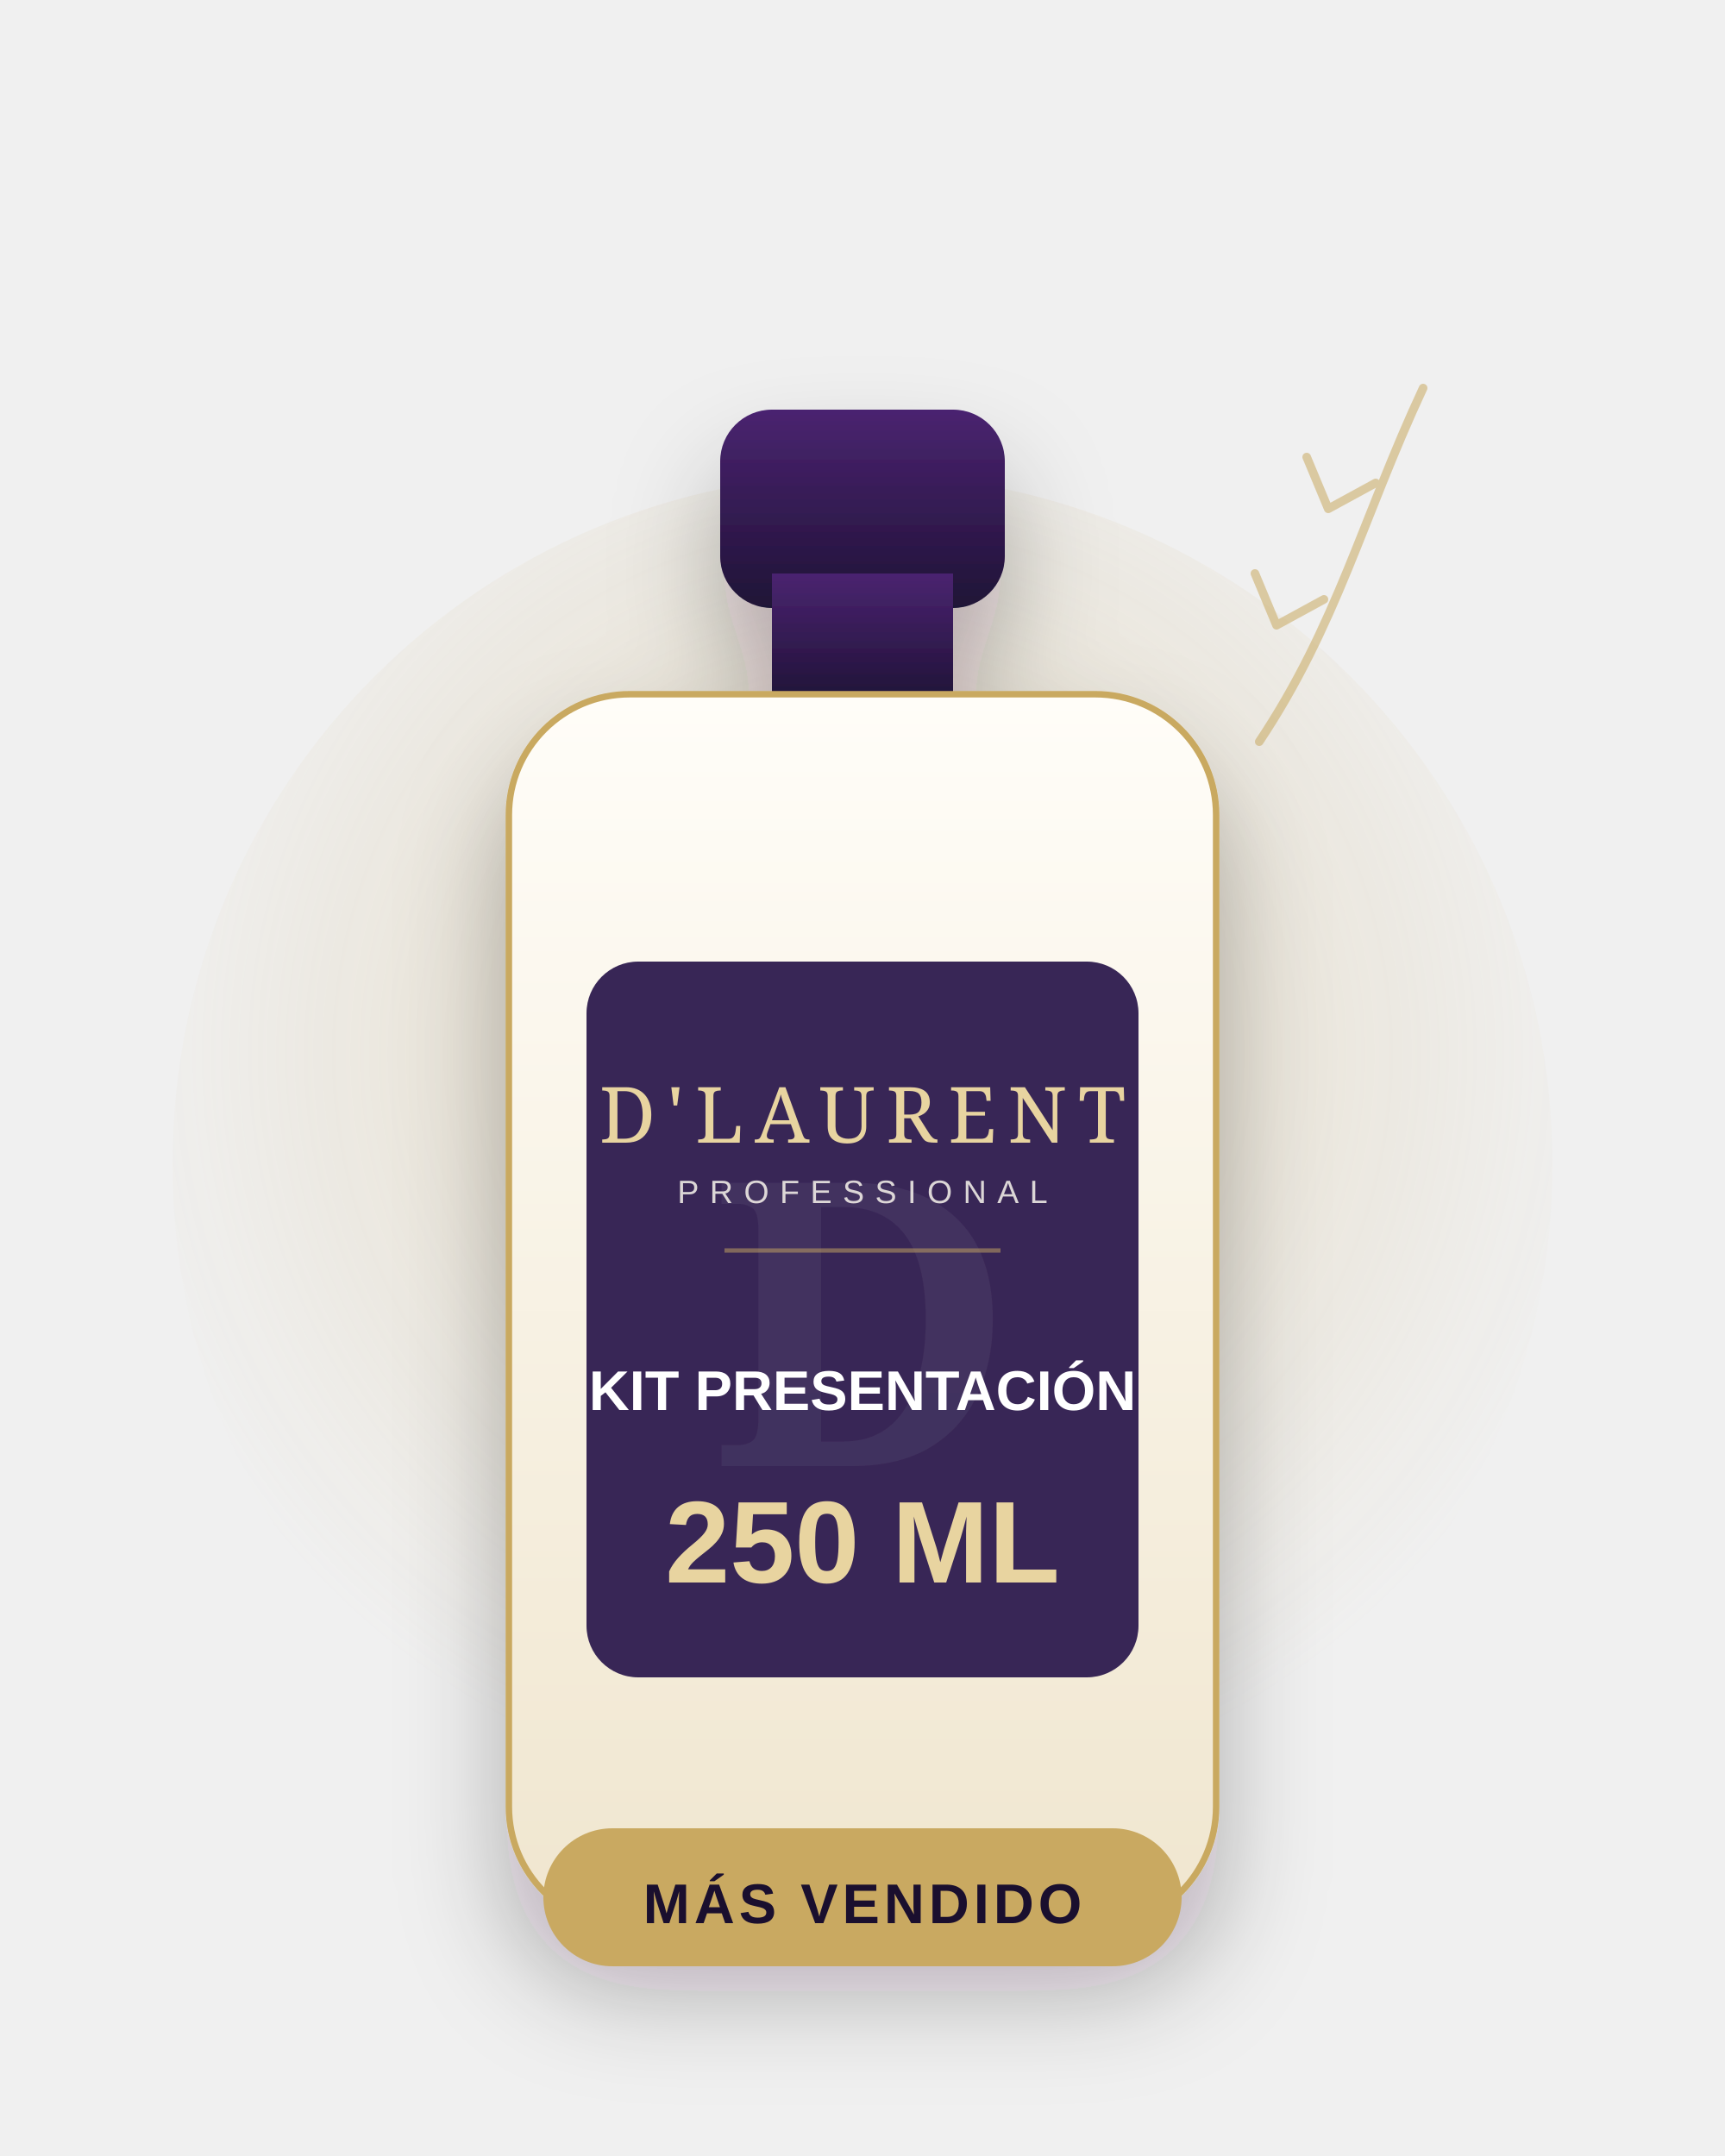
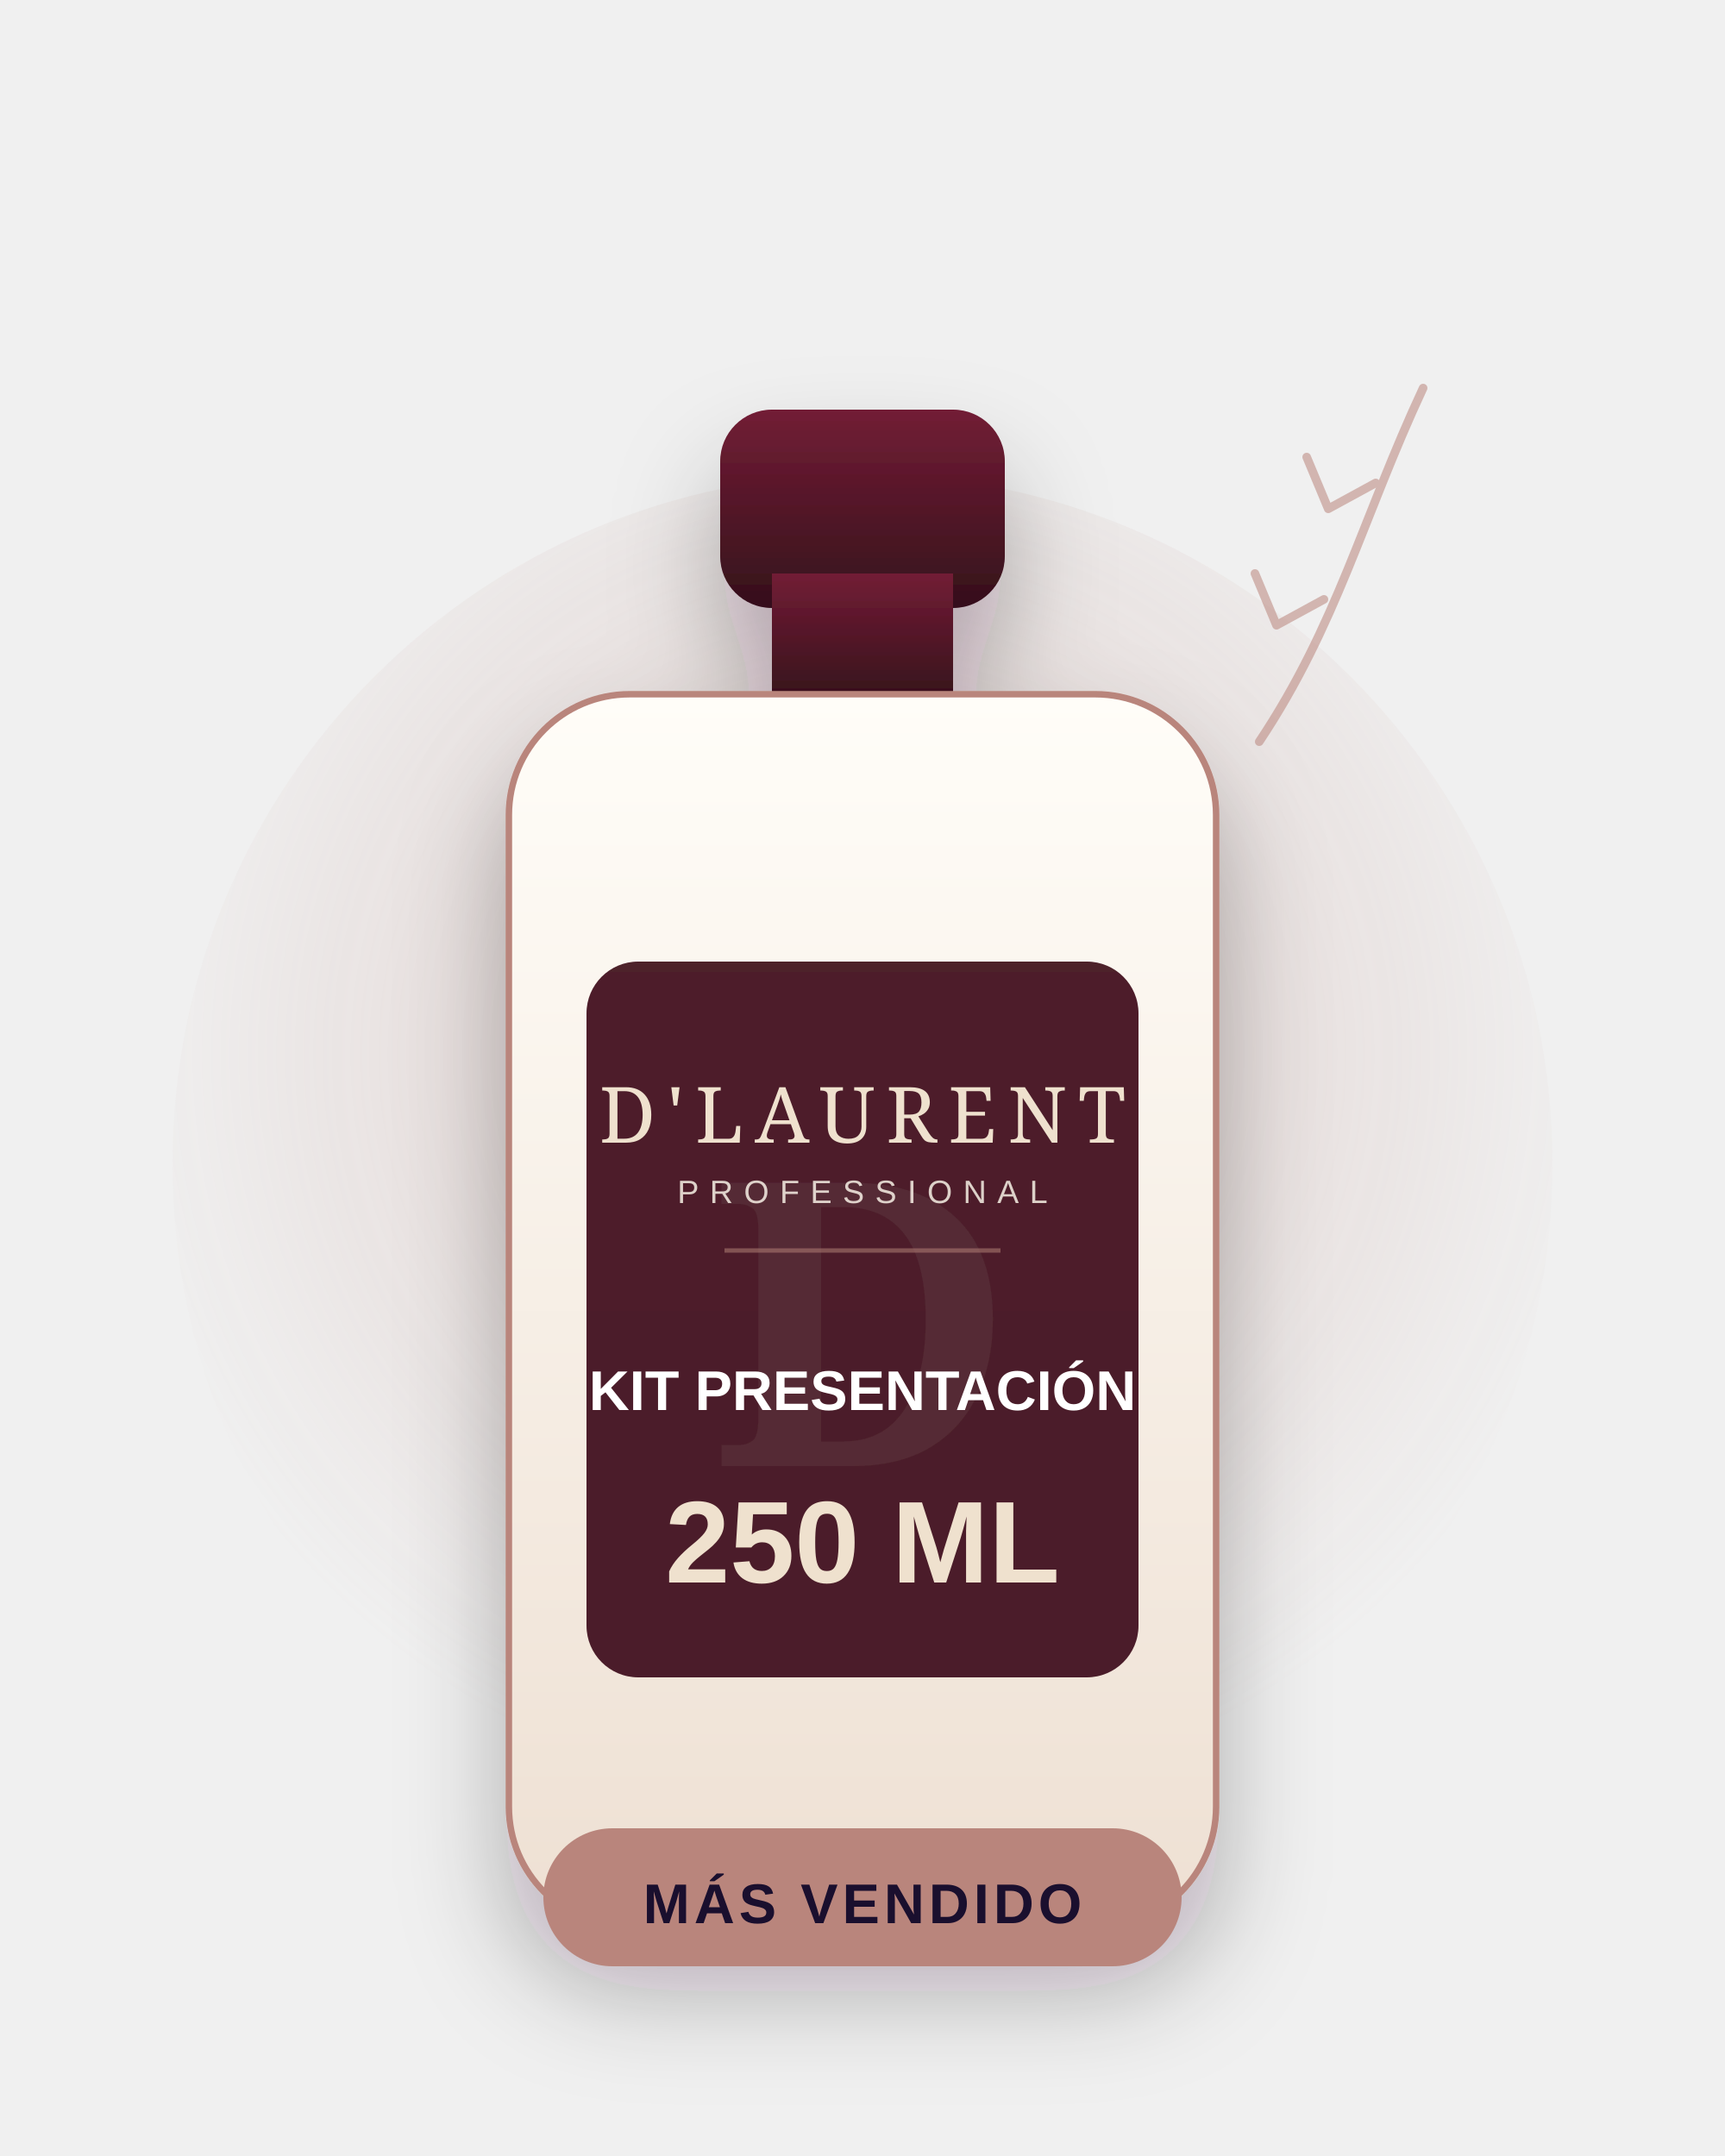
<svg xmlns="http://www.w3.org/2000/svg" viewBox="0 0 400 500" role="img" aria-label="Kit D'Laurent Professional 250ML">
  <defs>
    <linearGradient id="body250" x1="0" y1="0" x2="0" y2="1">
      <stop offset="0%" stop-color="#fffdf8" />
-       <stop offset="100%" stop-color="#f0e6cf" />
+       <stop offset="100%" stop-color="#eee0d3" />
    </linearGradient>
    <linearGradient id="cap250" x1="0" y1="0" x2="0" y2="1">
-       <stop offset="0%" stop-color="#4a2470" />
-       <stop offset="100%" stop-color="#1f1236" />
+       <stop offset="0%" stop-color="#721d35" />
+       <stop offset="100%" stop-color="#34101b" />
    </linearGradient>
    <radialGradient id="glow250" cx="50%" cy="42%" r="55%">
-       <stop offset="0%" stop-color="#c9a961" stop-opacity="0.32" />
-       <stop offset="100%" stop-color="#c9a961" stop-opacity="0" />
+       <stop offset="0%" stop-color="#b9857c" stop-opacity="0.32" />
+       <stop offset="100%" stop-color="#b9857c" stop-opacity="0" />
    </radialGradient>
    <filter id="shadow250" x="-40%" y="-20%" width="180%" height="150%">
-       <feDropShadow dx="0" dy="14" stdDeviation="12" flood-color="#150c26" flood-opacity="0.28" />
+       <feDropShadow dx="0" dy="14" stdDeviation="12" flood-color="#1c0b12" flood-opacity="0.28" />
    </filter>
  </defs>
  <ellipse cx="200" cy="270" rx="160" ry="160" fill="url(#glow250)" />
-   <g stroke="#c9a961" stroke-width="2" fill="none" opacity="0.55" stroke-linecap="round">
+   <g stroke="#b9857c" stroke-width="2" fill="none" opacity="0.55" stroke-linecap="round">
    <path d="M330 90 C 316 120 310 145 292 172" />
    <path d="M308 118 l11 -6 M308 118 l-5 -12 M296 145 l11 -6 M296 145 l-5 -12" />
  </g>
  <g transform="translate(200,95)" filter="url(#shadow250)">
    <rect x="-33" y="0" width="66" height="46" rx="12" fill="url(#cap250)" />
    <rect x="-21" y="38" width="42" height="30" fill="url(#cap250)" />
-     <rect x="-82" y="66" width="164" height="286" rx="28" fill="url(#body250)" stroke="#c9a961" stroke-width="1.5" />
-     <rect x="-64" y="128" width="128" height="166" rx="12" fill="#2d1b4e" opacity="0.94" />
+     <rect x="-82" y="66" width="164" height="286" rx="28" fill="url(#body250)" stroke="#b9857c" stroke-width="1.5" />
+     <rect x="-64" y="128" width="128" height="166" rx="12" fill="#42121f" opacity="0.94" />
    <text x="0" y="245" font-family="Georgia, serif" font-size="92" font-weight="700" fill="#ffffff" opacity="0.05" text-anchor="middle">D</text>
-     <text x="0" y="170" font-family="Georgia, serif" font-size="18" fill="#e8d4a0" letter-spacing="2.6" text-anchor="middle">D'LAURENT</text>
-     <text x="0" y="184" font-family="Arial, sans-serif" font-size="7.5" fill="#f8f4ec" letter-spacing="2.5" text-anchor="middle" opacity="0.85">PROFESSIONAL</text>
-     <line x1="-32" y1="195" x2="32" y2="195" stroke="#c9a961" stroke-width="1" opacity="0.5" />
+     <text x="0" y="170" font-family="Georgia, serif" font-size="18" fill="#efe1ce" letter-spacing="2.6" text-anchor="middle">D'LAURENT</text>
+     <text x="0" y="184" font-family="Arial, sans-serif" font-size="7.5" fill="#f7f0e5" letter-spacing="2.5" text-anchor="middle" opacity="0.85">PROFESSIONAL</text>
+     <line x1="-32" y1="195" x2="32" y2="195" stroke="#b9857c" stroke-width="1" opacity="0.5" />
    <text x="0" y="232" font-family="Arial, sans-serif" font-size="13" font-weight="700" fill="#ffffff" text-anchor="middle">KIT PRESENTACIÓN</text>
-     <text x="0" y="272" font-family="Arial, sans-serif" font-size="27" font-weight="800" fill="#e8d4a0" text-anchor="middle">250 ML</text>
+     <text x="0" y="272" font-family="Arial, sans-serif" font-size="27" font-weight="800" fill="#efe1ce" text-anchor="middle">250 ML</text>
  </g>
-   <rect x="126" y="424" width="148" height="32" rx="16" fill="#c9a961" />
+   <rect x="126" y="424" width="148" height="32" rx="16" fill="#b9857c" />
  <text x="200" y="446" text-anchor="middle" font-family="Arial, sans-serif" font-size="13" fill="#1a0f2e" font-weight="800" letter-spacing="1">MÁS VENDIDO</text>
</svg>
